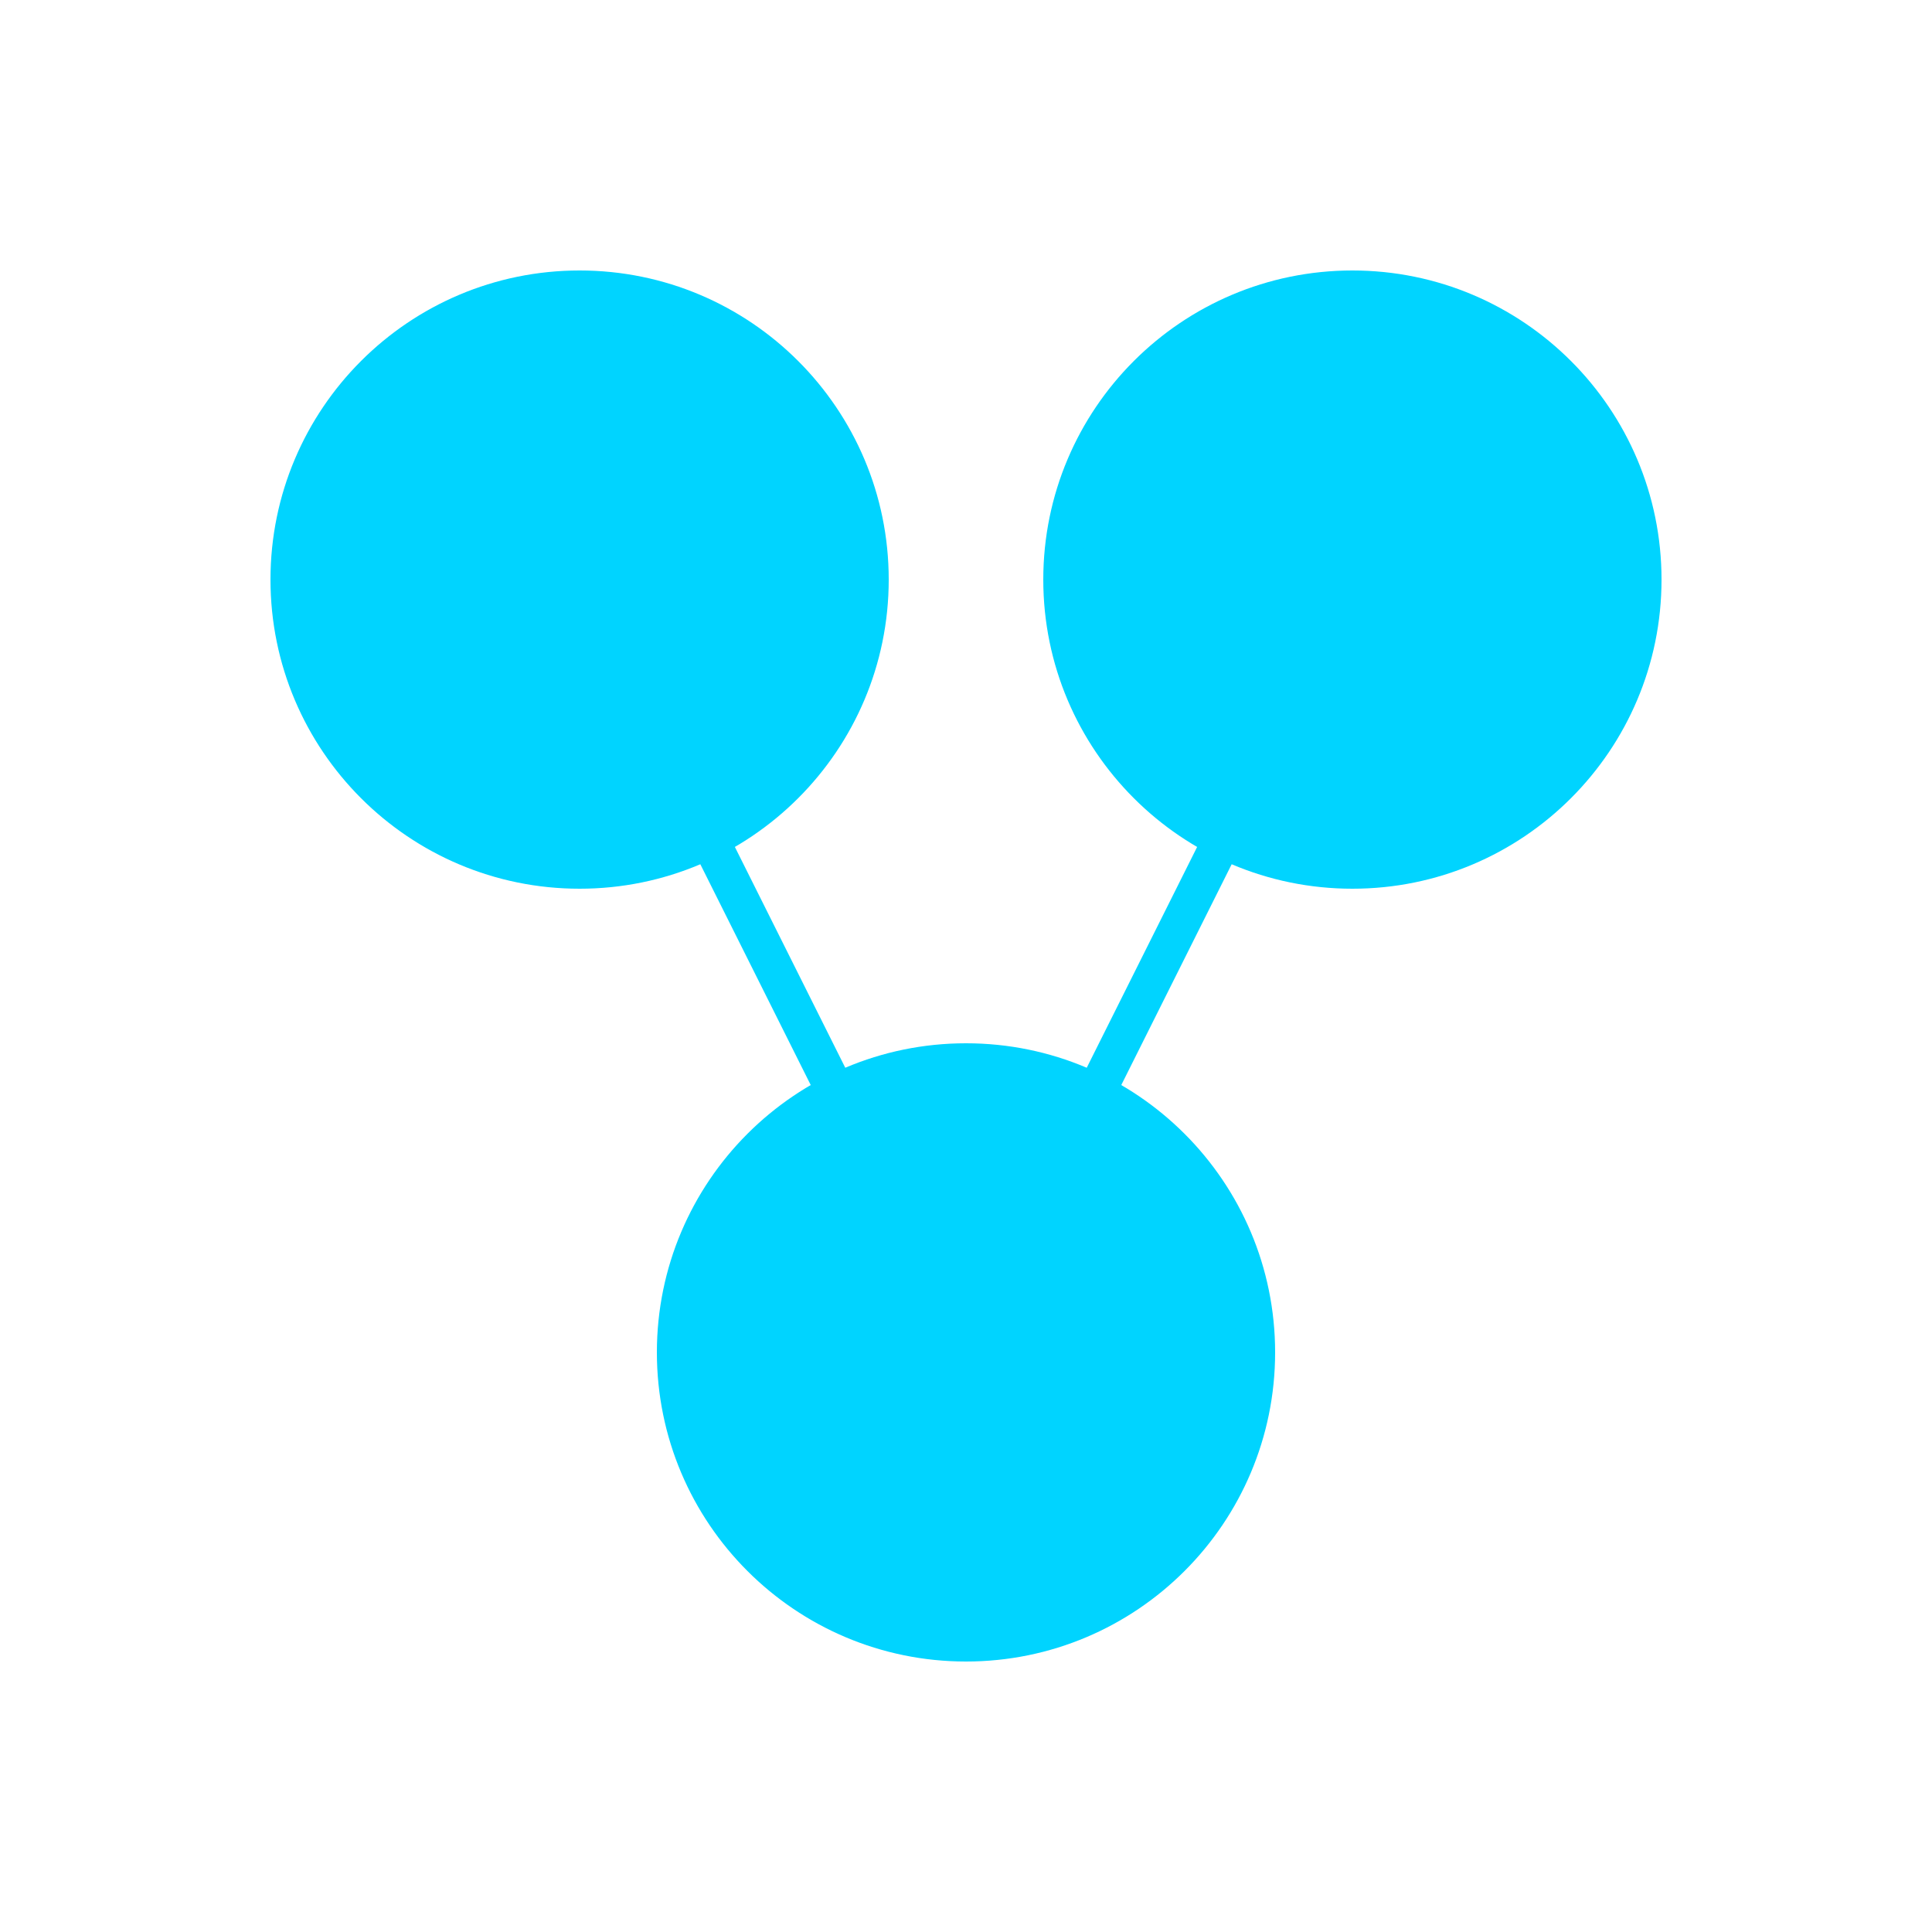
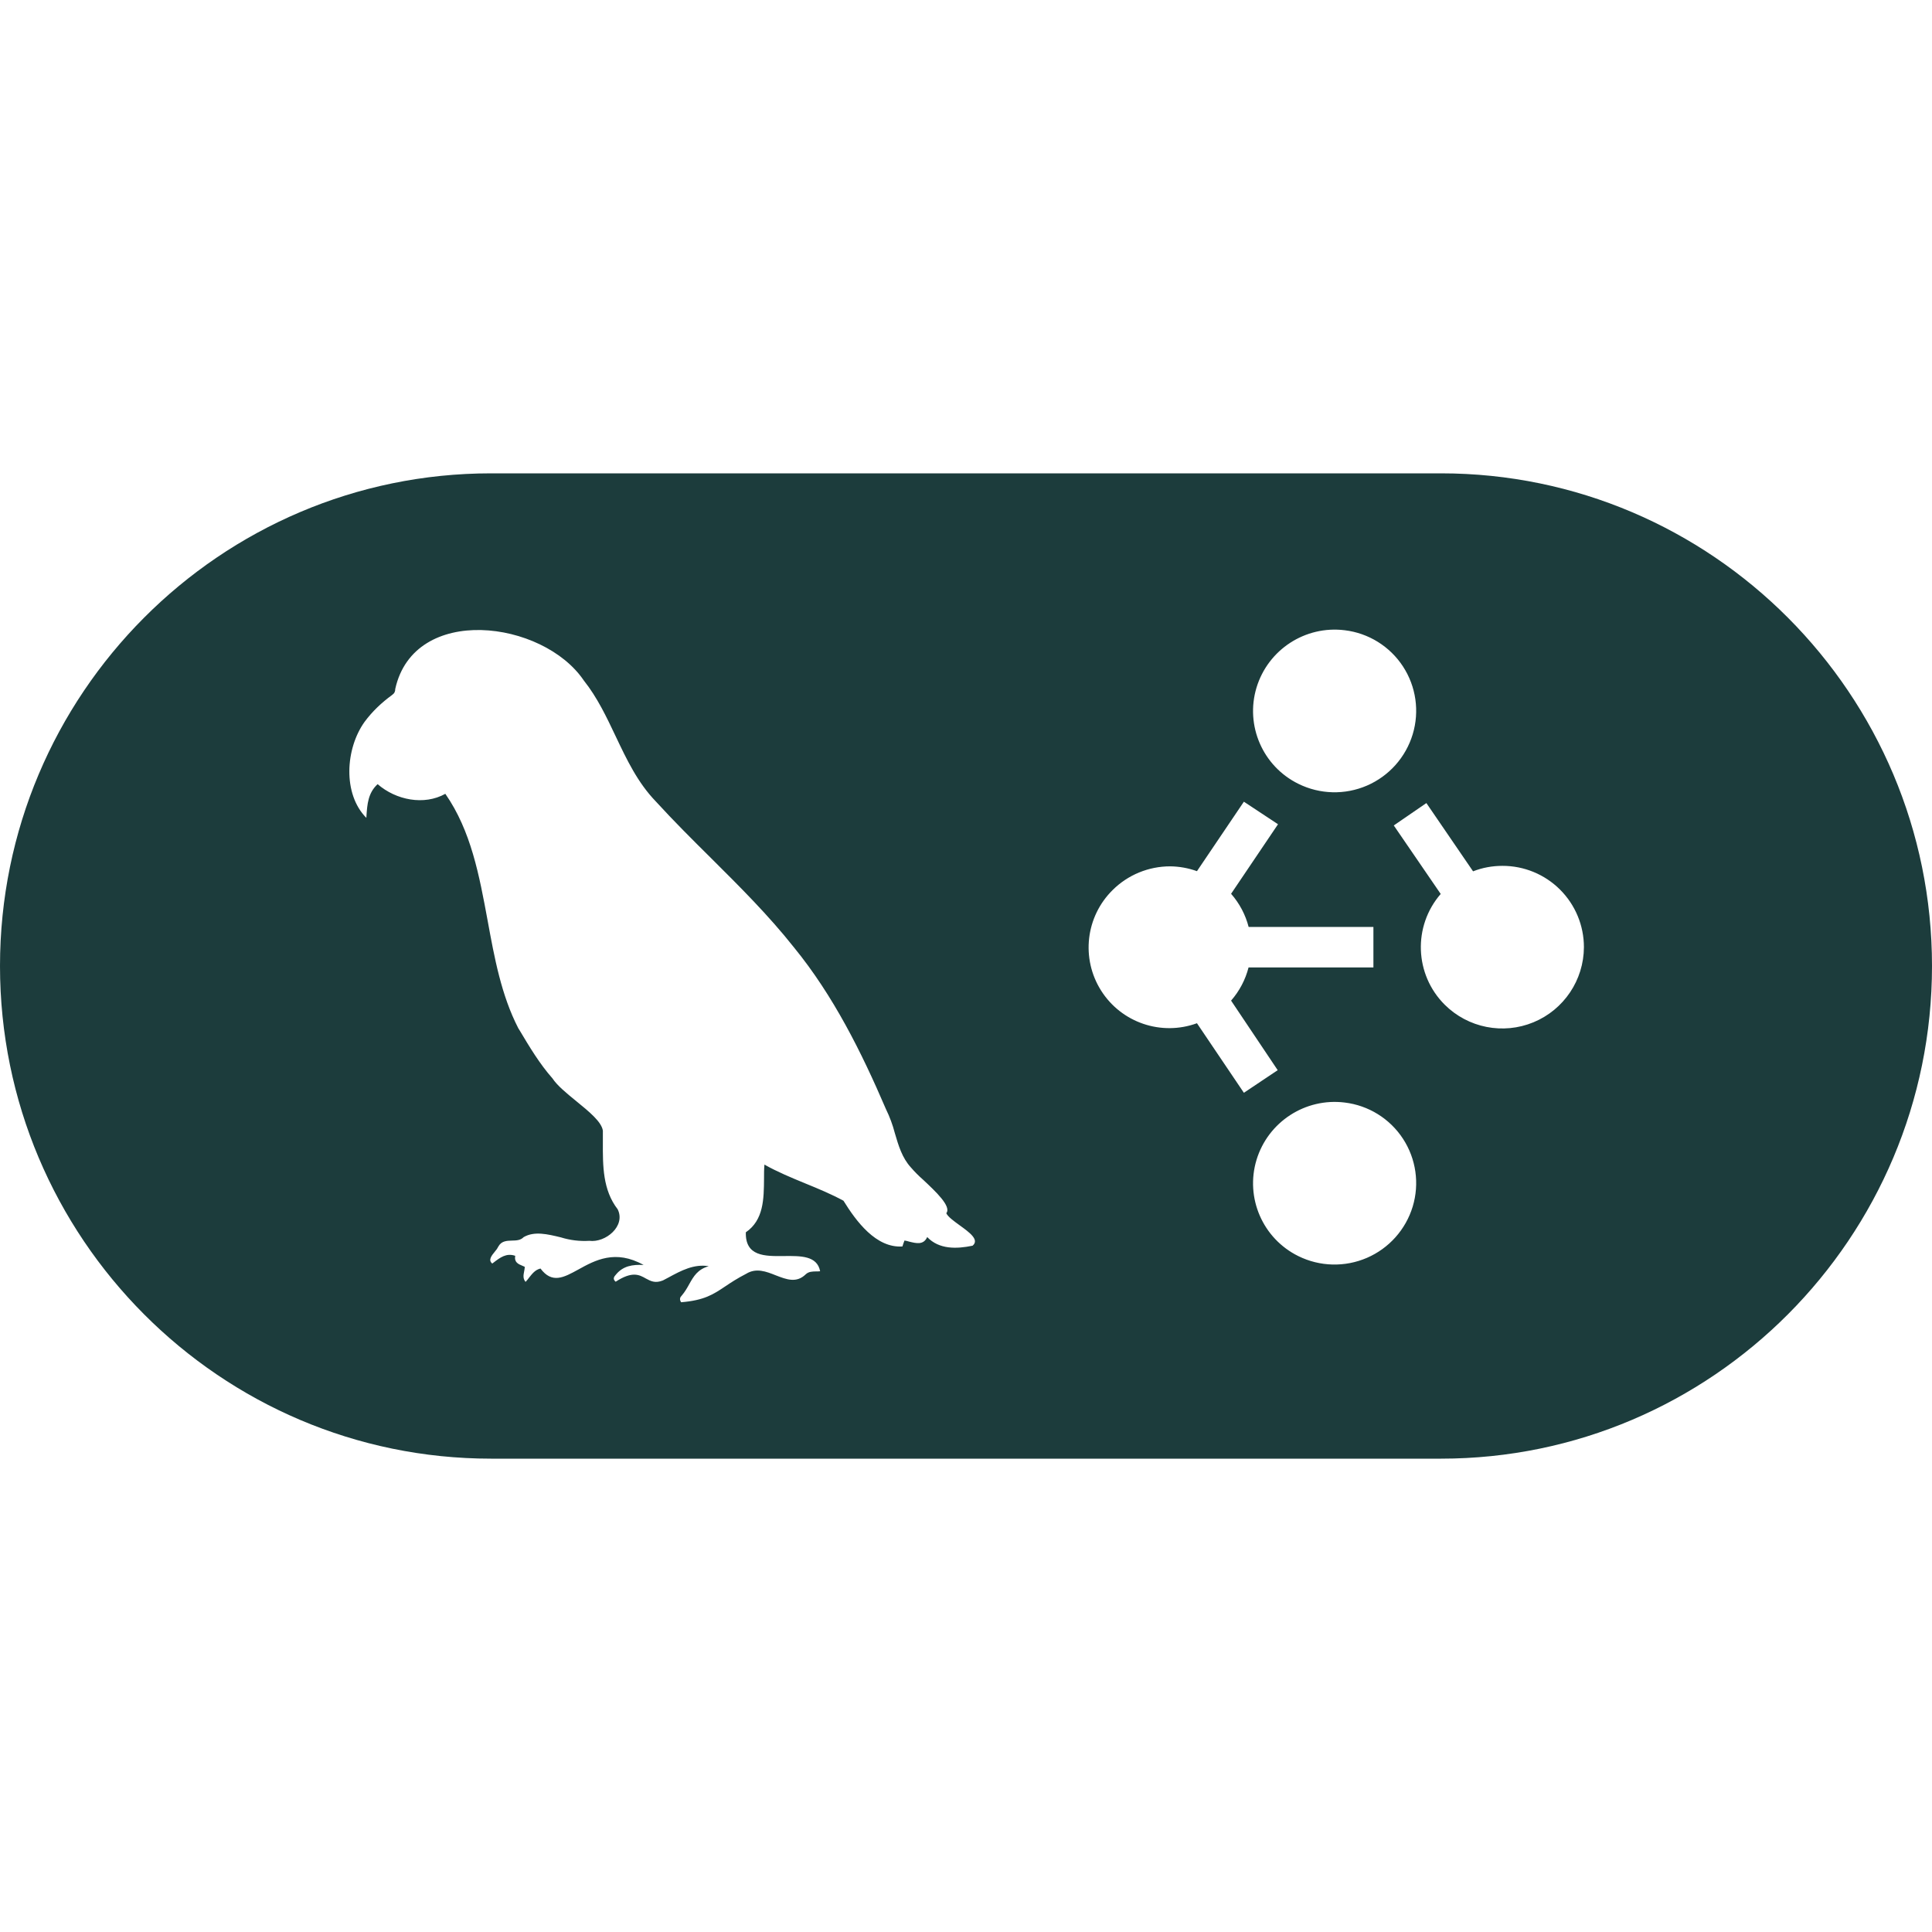
- <svg xmlns="http://www.w3.org/2000/svg" viewBox="0 0 100 100">
-   <circle cx="30" cy="30" r="15" fill="#00d4ff" stroke="#00d4ff" stroke-width="2" />
-   <circle cx="70" cy="30" r="15" fill="#00d4ff" stroke="#00d4ff" stroke-width="2" />
-   <circle cx="50" cy="70" r="15" fill="#00d4ff" stroke="#00d4ff" stroke-width="2" />
-   <line x1="35" y1="40" x2="45" y2="60" stroke="#00d4ff" stroke-width="2" />
-   <line x1="65" y1="40" x2="55" y2="60" stroke="#00d4ff" stroke-width="2" />
+ <svg xmlns="http://www.w3.org/2000/svg" fill="#1C3C3C" role="img" viewBox="0 0 24 24">
+   <path d="M6.099 5.88H17.9C21.264 5.88 24 8.625 24 12s-2.736 6.12-6.099 6.12H6.1C2.736 18.12 0 15.375 0 12s2.736-6.12 6.099-6.12Zm5.419 9.487c.148.156.367.148.561.108h.002c.09-.073-.038-.166-.16-.254-.074-.054-.145-.105-.166-.15.068-.083-.132-.27-.289-.417a1.539 1.539 0 0 1-.15-.151c-.11-.12-.155-.273-.2-.427a1.575 1.575 0 0 0-.11-.297c-.304-.708-.653-1.41-1.143-2.01-.315-.398-.674-.755-1.033-1.112-.232-.23-.463-.46-.683-.701-.226-.234-.362-.521-.499-.81-.114-.24-.228-.482-.396-.693-.507-.75-2.107-.955-2.342.105 0 .033-.01.054-.039.075-.13.095-.245.203-.342.334-.238.332-.274.895.022 1.193l.001-.02c.01-.15.02-.29.139-.399.228.198.576.268.841.12.32.46.422 1.015.525 1.572.085.464.17.93.382 1.341l.014.022c.124.208.25.419.41.6.059.09.178.187.297.284.157.128.314.256.329.366v.146c-.001.29-.002.59.184.83.103.208-.15.418-.352.392a.989.989 0 0 1-.354-.043c-.165-.04-.329-.08-.462-.003-.038.04-.091.042-.145.043-.064.002-.129.004-.167.07a.29.29 0 0 1-.045.066c-.042.051-.087.107-.033.149l.015-.011c.082-.063.16-.123.27-.085-.014.082.039.103.092.125l.027.012a.357.357 0 0 1-.008.057c-.009.046-.017.09.018.13a.605.605 0 0 0 .046-.056c.037-.046.073-.094.139-.11.144.192.289.112.471.012.206-.114.459-.253.81-.056-.135-.007-.255.01-.345.121-.023.025-.042.054-.002.087.207-.135.294-.086.375-.04.06.032.115.063.212.024l.07-.037c.155-.084.314-.17.499-.14-.139.04-.188.127-.242.223-.026.047-.054.097-.094.143-.021.021-.03.046-.007.082.29-.024.4-.098.548-.197.07-.047.15-.1.261-.157.124-.076.248-.028.368.02.13.05.255.1.371-.013.037-.035.083-.035.129-.036.016 0 .033 0 .05-.002-.037-.194-.24-.191-.448-.189-.24.003-.483.005-.475-.295.222-.152.224-.415.226-.665 0-.06 0-.119.005-.176.163.092.336.163.508.234.162.066.323.133.474.215.157.254.404.59.732.568.008-.026.016-.048.026-.074.019.003.039.008.059.014.086.021.178.045.223-.057zm6.429-2.886a1.014 1.014 0 0 0 1.729-.715 1.01 1.01 0 0 0-1.013-1.01c-.126 0-.25.023-.364.068l-.58-.848-.405.278.583.851a1.009 1.009 0 0 0 .05 1.376zm-1.818-2.744a1.014 1.014 0 0 0 1.42-.615 1.008 1.008 0 0 0-.845-1.293 1.015 1.015 0 0 0-1.095.712 1.008 1.008 0 0 0 .52 1.196zm0 5.867a1.015 1.015 0 0 0 1.42-.615 1.008 1.008 0 0 0-.845-1.293 1.015 1.015 0 0 0-1.095.712 1.008 1.008 0 0 0 .52 1.196zm.932-3.586v-.503h-1.55a1.003 1.003 0 0 0-.218-.412l.583-.864-.424-.28-.583.863a1.014 1.014 0 0 0-.333-.06c-.268 0-.525.106-.714.294a1.002 1.002 0 0 0 1.047 1.655l.583.864.42-.281-.579-.864c.104-.119.178-.26.217-.412z" />
</svg>
